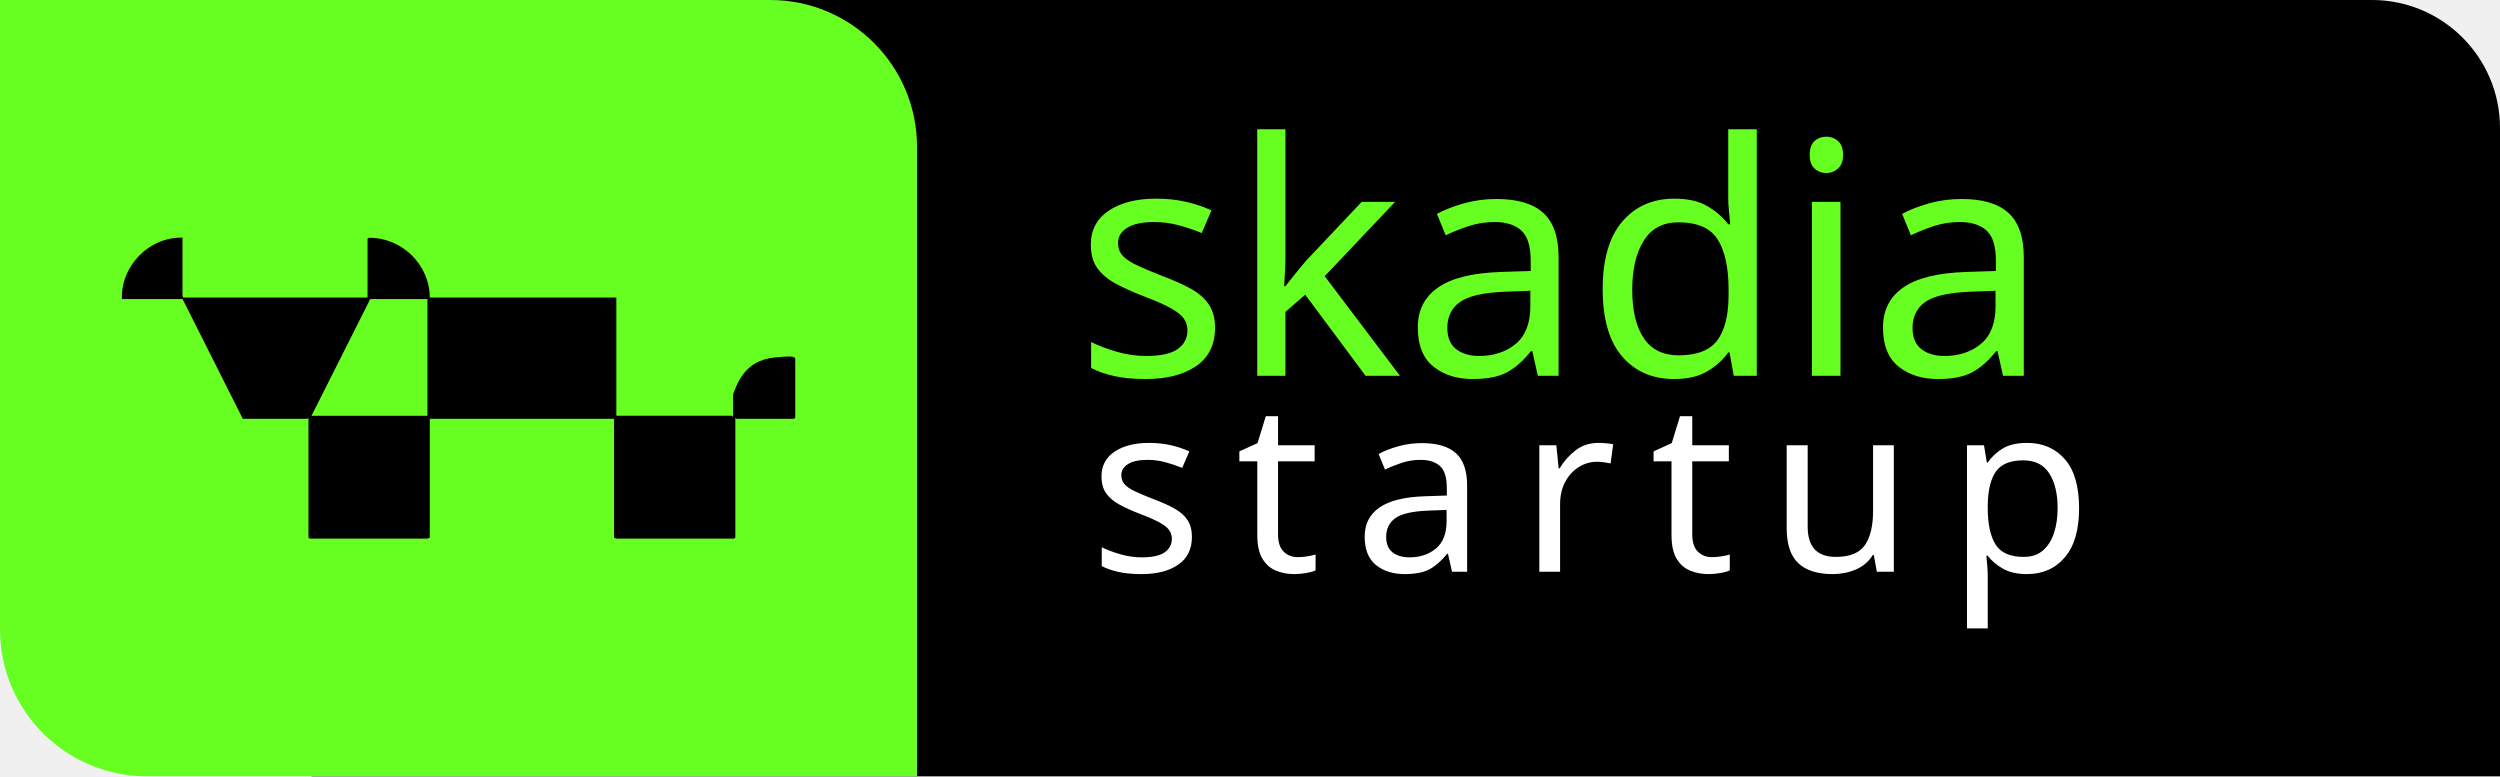
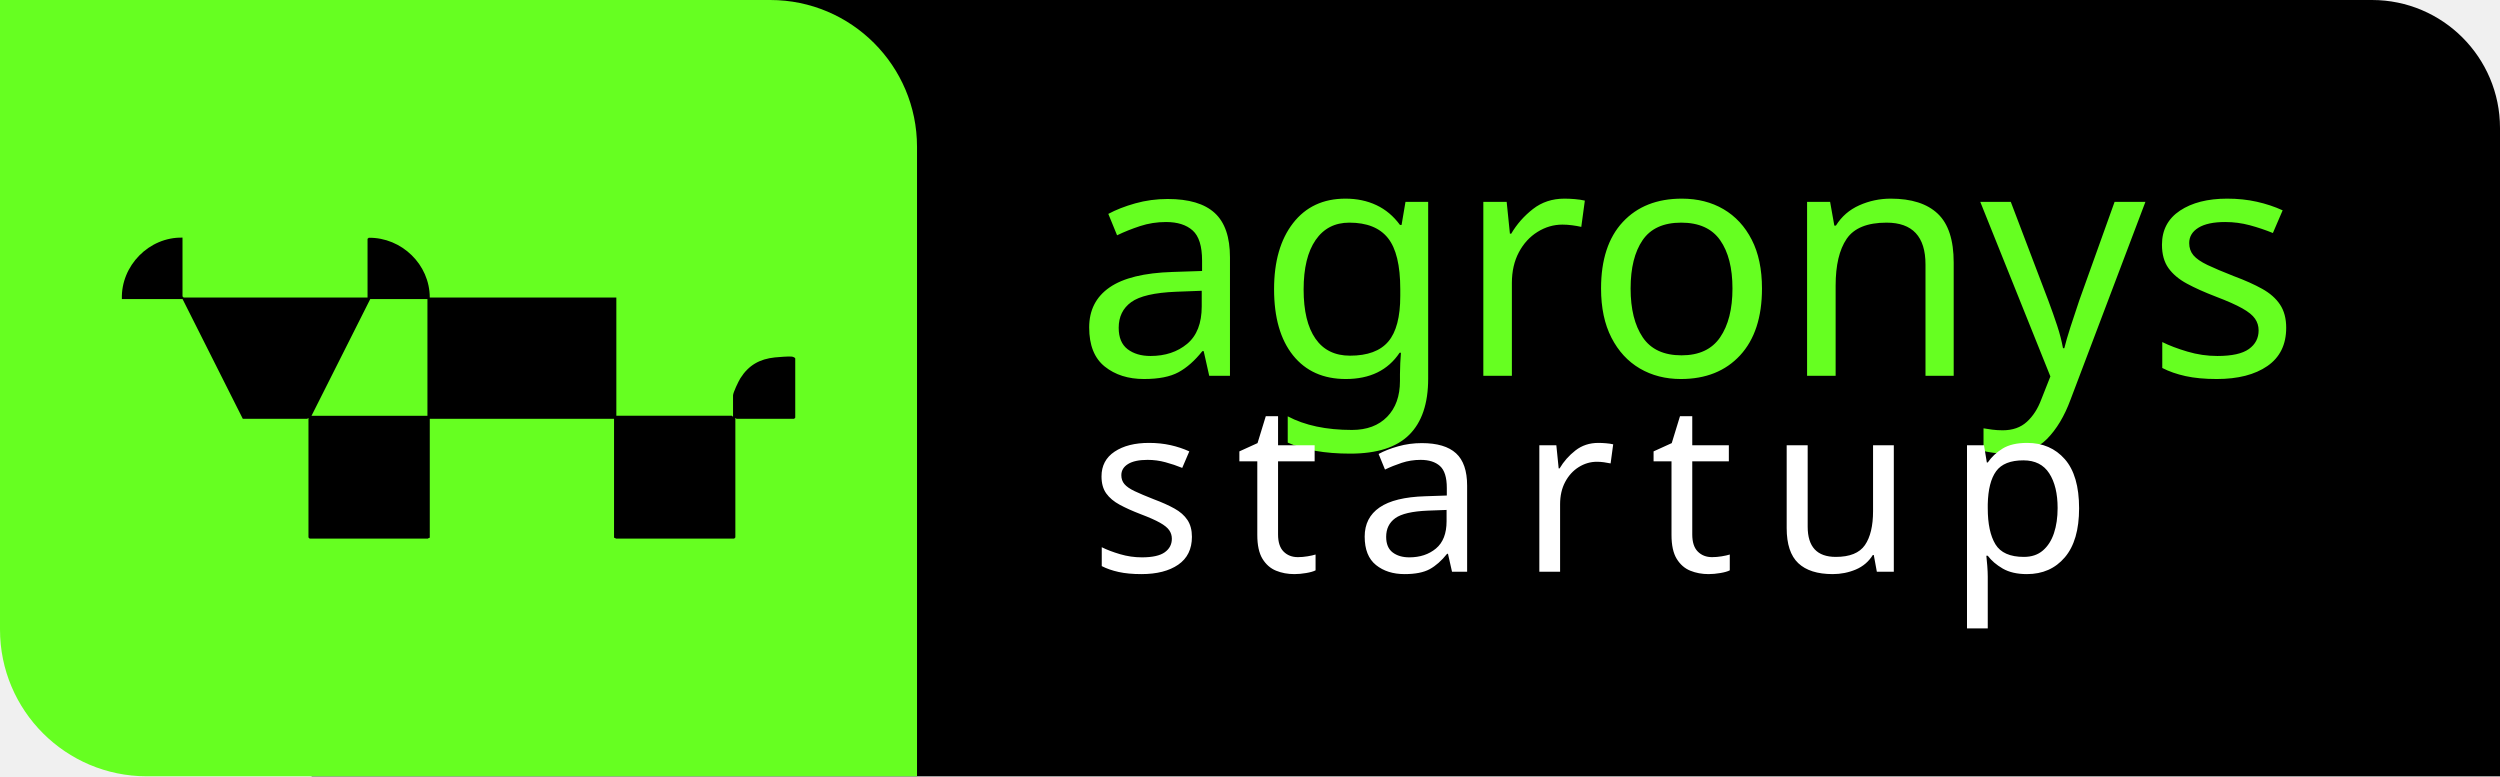
<svg xmlns="http://www.w3.org/2000/svg" id="Capa_2" data-name="Capa 2" viewBox="0 0 1132.86 351.77">
  <defs>
    <style>
      .cls-1 {
        fill: #fff;
        font-family: Atmosphere, Atmosphere;
        font-size: 106.95px;
        letter-spacing: .14em;
      }

      .cls-2 {
        font-family: TANJIRORegular, TANJIRO;
        font-size: 147px;
      }

      .cls-2, .cls-3 {
        fill: #66ff21;
      }
    </style>
  </defs>
  <g id="Capa_1-2" data-name="Capa 1">
    <path d="M141.2,0h933.64c32.02,0,58.02,26,58.02,58.02v293.76H141.2V0h0Z" />
    <text class="cls-2" transform="translate(486.79 170.28)">
-       <tspan x="0" y="0">skadia</tspan>
+       <tspan x="0" y="0">agronys</tspan>
    </text>
    <text class="cls-1" transform="translate(493.69 259.09)">
      <tspan x="0" y="0">startup</tspan>
    </text>
    <g>
      <path class="cls-3" d="M0,0h349.04c36.7,0,66.5,29.8,66.5,66.5v285.27H66.5c-36.7,0-66.5-29.8-66.5-66.5V0h0Z" />
      <g id="uuid-7c52c199-90e5-464d-966a-2dbdc8e9fb84" data-name="Capa 1-2">
        <path d="M82.7,107.69v26.62l.52.52h83.33v-26.62l.58-.47c14.88-.16,27.62,12.14,27.61,27.08h84.55v53.58h52.36c.1,0,.27.44.52.35v-9.57c0-1.27,2.51-6.48,3.34-7.8,3.75-5.91,8.72-8.7,15.63-9.42,1.49-.16,6.42-.54,7.67-.37.46.06,1.55.44,1.55.89v26.79l-.52.52h-26.1c-.1,0-.27-.44-.52-.35v54.1l-.52.52h-53.58c-.11,0-.53-.46-.87-.35v-53.93h-83.5v53.93c-.34-.11-.76.35-.87.35h-53.58l-.52-.52v-54.1c-.25-.09-.42.35-.52.35h-29.23l-27.31-54.28h-27.49c-.49-15.1,12.34-28.19,27.49-27.83ZM193.69,135.53h-25.92l-26.62,52.89h52.54v-52.89Z" />
      </g>
    </g>
  </g>
</svg>
